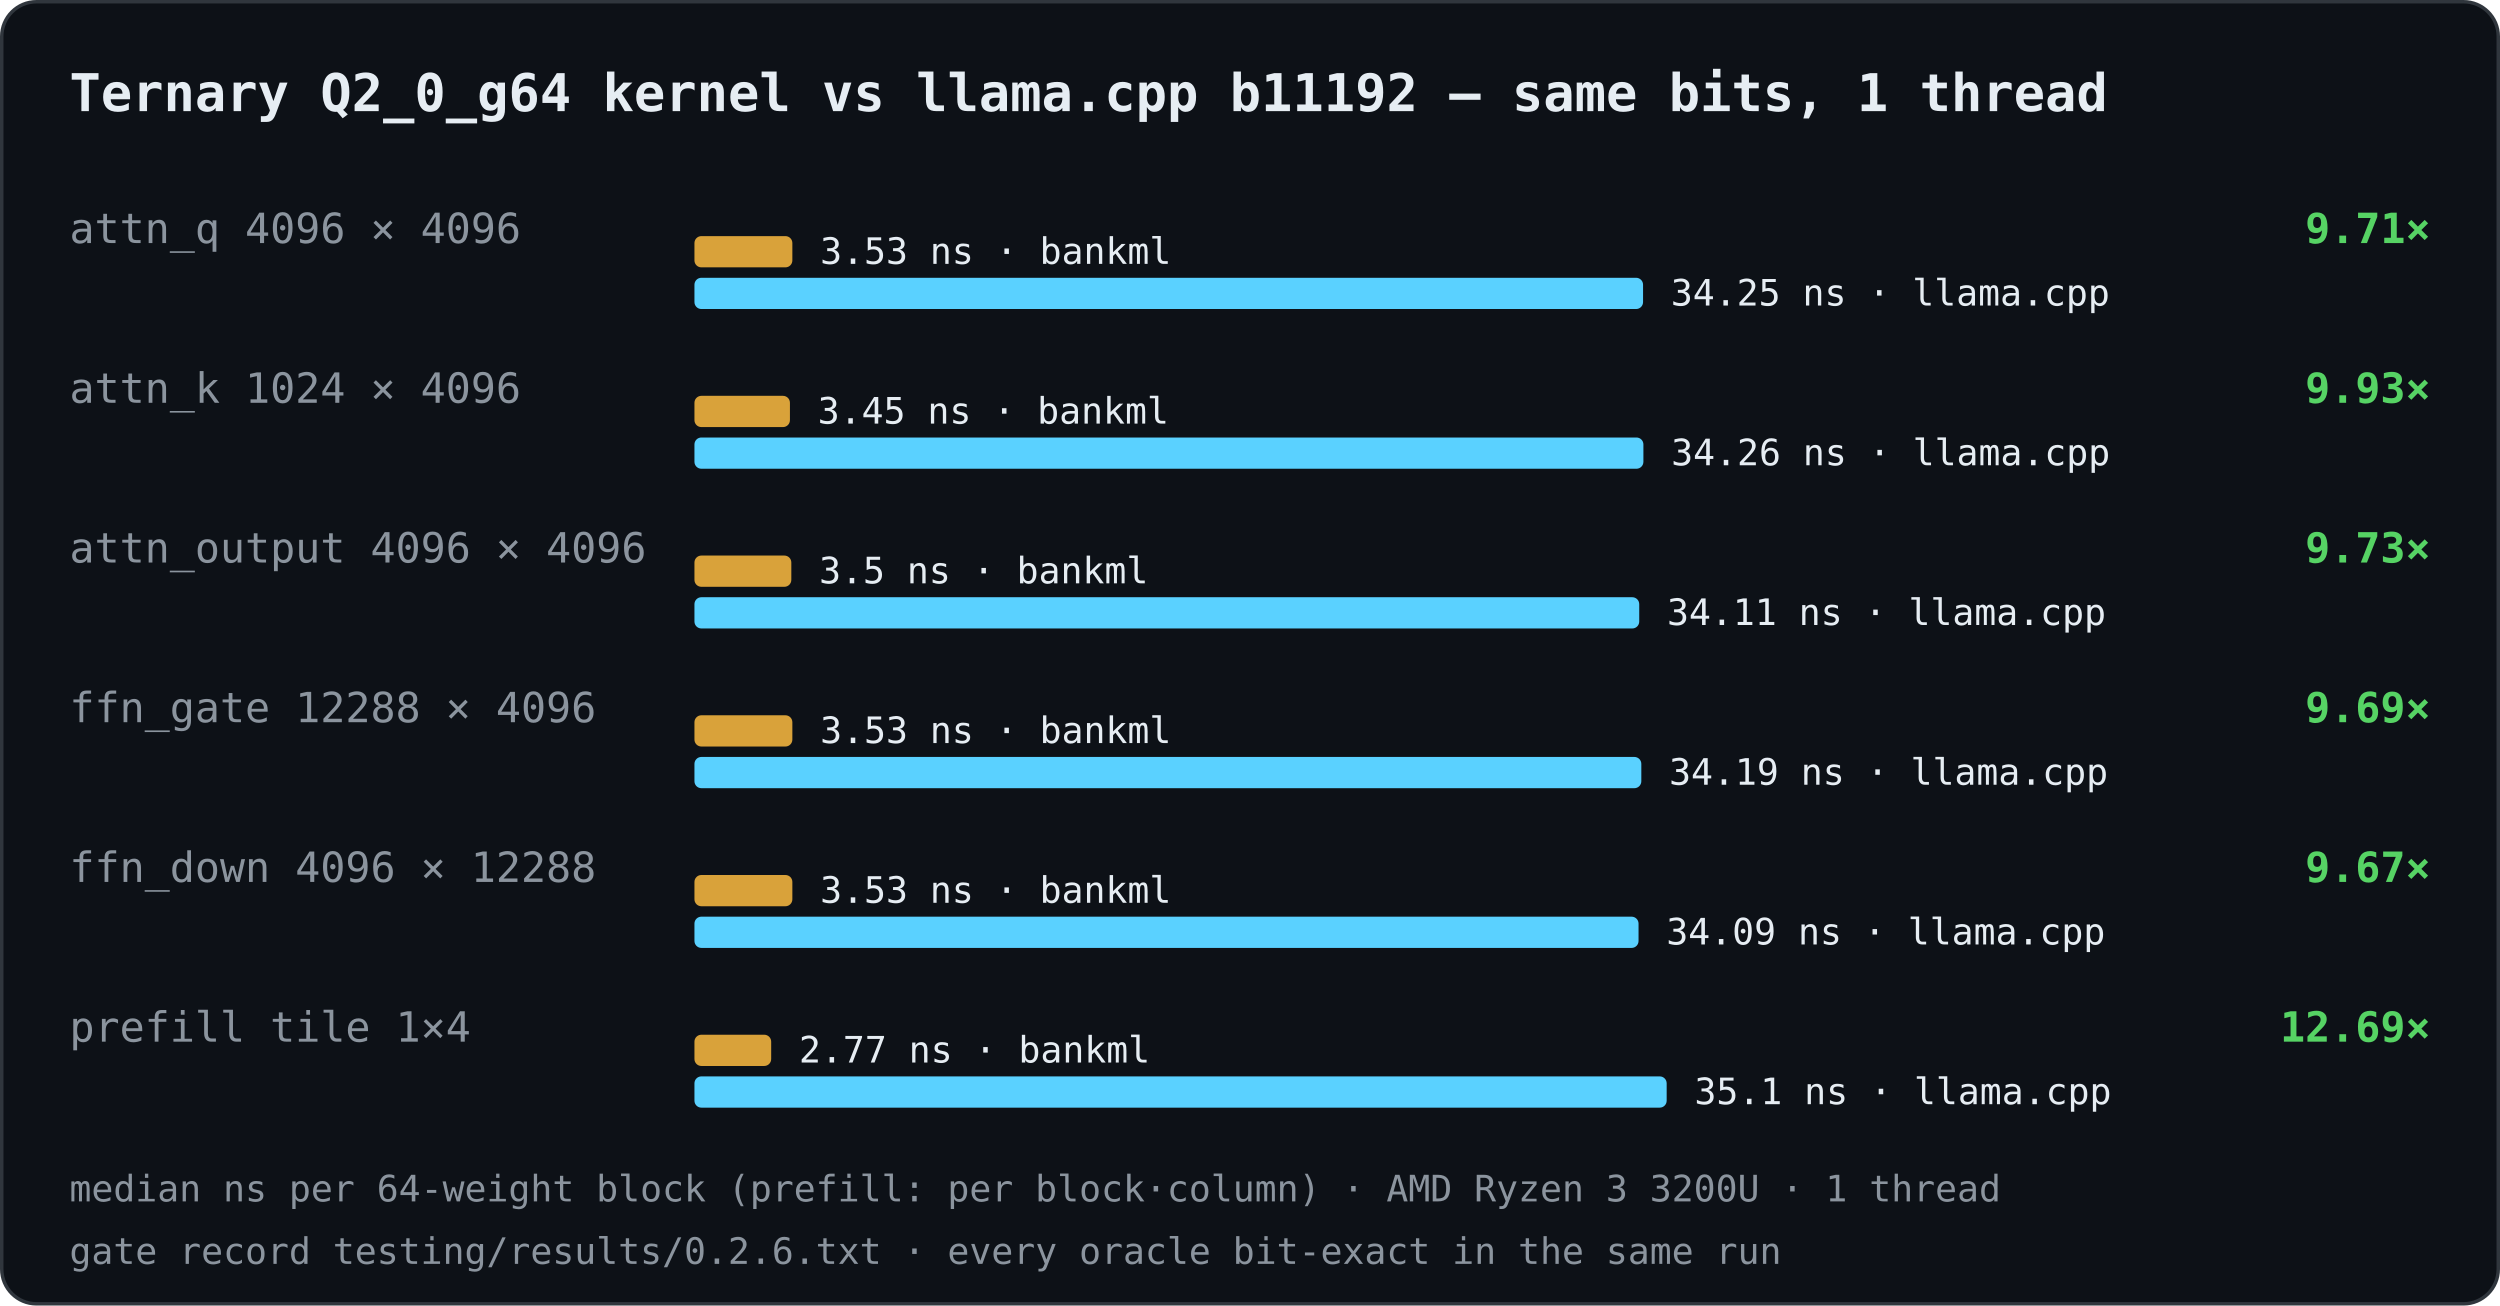
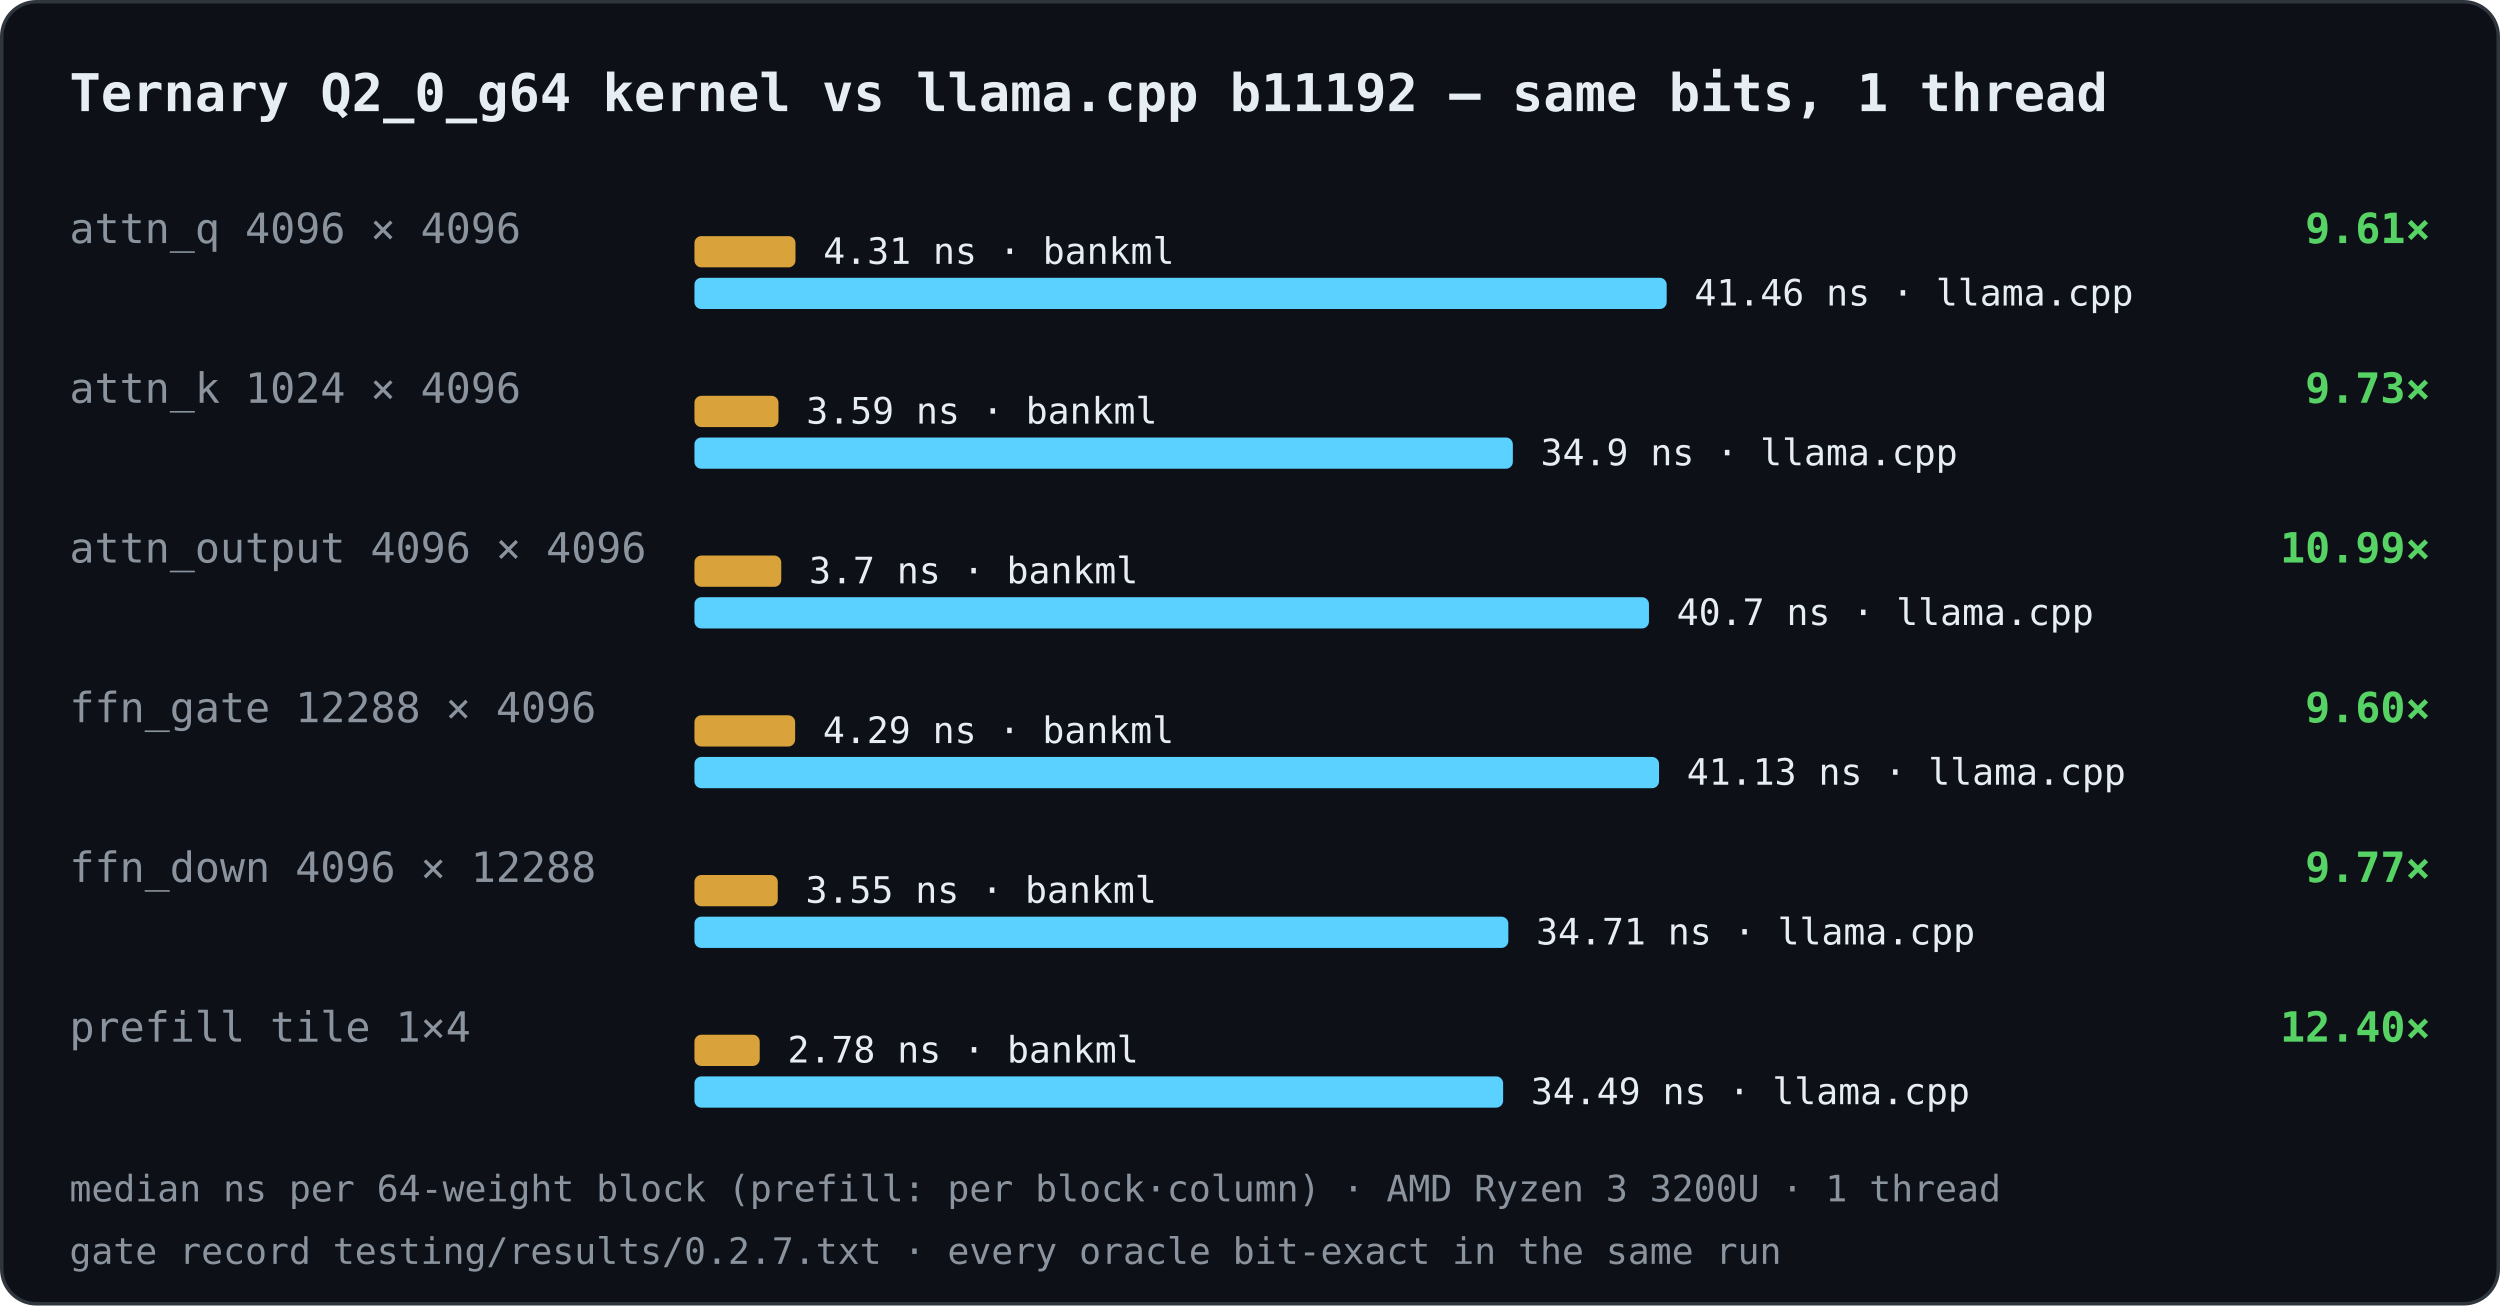
<svg xmlns="http://www.w3.org/2000/svg" width="720" height="376" viewBox="0 0 720 376" role="img" aria-label="Ternary Q2_0_g64 kernel vs llama.cpp b11192 — same bits, 1 thread">
  <rect x="0.5" y="0.5" width="719" height="375" rx="10" fill="#0d1117" stroke="#30363d" />
  <text x="20" y="32" font-family="ui-monospace,SFMono-Regular,Menlo,Consolas,monospace" font-size="15" font-weight="700" text-anchor="start" fill="#e6edf3">Ternary Q2_0_g64 kernel vs llama.cpp b11192 — same bits, 1 thread</text>
  <text x="20" y="70" font-family="ui-monospace,SFMono-Regular,Menlo,Consolas,monospace" font-size="12" font-weight="400" text-anchor="start" fill="#8b949e">attn_q 4096 × 4096</text>
-   <rect x="200" y="68" width="28.2" height="9" rx="2" fill="#D9A23A" />
-   <text x="236.2" y="76" font-family="ui-monospace,SFMono-Regular,Menlo,Consolas,monospace" font-size="10.5" font-weight="400" text-anchor="start" fill="#e6edf3">3.53 ns · bankml</text>
-   <rect x="200" y="80" width="273.2" height="9" rx="2" fill="#5AD1FF" />
-   <text x="481.2" y="88" font-family="ui-monospace,SFMono-Regular,Menlo,Consolas,monospace" font-size="10.5" font-weight="400" text-anchor="start" fill="#e6edf3">34.25 ns · llama.cpp</text>
-   <text x="700" y="70" font-family="ui-monospace,SFMono-Regular,Menlo,Consolas,monospace" font-size="12" font-weight="700" text-anchor="end" fill="#56D364">9.71×</text>
+   <rect x="200" y="68" width="29.1" height="9" rx="2" fill="#D9A23A" />
+   <text x="237.1" y="76" font-family="ui-monospace,SFMono-Regular,Menlo,Consolas,monospace" font-size="10.5" font-weight="400" text-anchor="start" fill="#e6edf3">4.31 ns · bankml</text>
+   <rect x="200" y="80" width="280.0" height="9" rx="2" fill="#5AD1FF" />
+   <text x="488.0" y="88" font-family="ui-monospace,SFMono-Regular,Menlo,Consolas,monospace" font-size="10.5" font-weight="400" text-anchor="start" fill="#e6edf3">41.46 ns · llama.cpp</text>
+   <text x="700" y="70" font-family="ui-monospace,SFMono-Regular,Menlo,Consolas,monospace" font-size="12" font-weight="700" text-anchor="end" fill="#56D364">9.61×</text>
  <text x="20" y="116" font-family="ui-monospace,SFMono-Regular,Menlo,Consolas,monospace" font-size="12" font-weight="400" text-anchor="start" fill="#8b949e">attn_k 1024 × 4096</text>
-   <rect x="200" y="114" width="27.5" height="9" rx="2" fill="#D9A23A" />
-   <text x="235.5" y="122" font-family="ui-monospace,SFMono-Regular,Menlo,Consolas,monospace" font-size="10.5" font-weight="400" text-anchor="start" fill="#e6edf3">3.45 ns · bankml</text>
-   <rect x="200" y="126" width="273.3" height="9" rx="2" fill="#5AD1FF" />
-   <text x="481.3" y="134" font-family="ui-monospace,SFMono-Regular,Menlo,Consolas,monospace" font-size="10.5" font-weight="400" text-anchor="start" fill="#e6edf3">34.26 ns · llama.cpp</text>
-   <text x="700" y="116" font-family="ui-monospace,SFMono-Regular,Menlo,Consolas,monospace" font-size="12" font-weight="700" text-anchor="end" fill="#56D364">9.93×</text>
+   <rect x="200" y="114" width="24.2" height="9" rx="2" fill="#D9A23A" />
+   <text x="232.2" y="122" font-family="ui-monospace,SFMono-Regular,Menlo,Consolas,monospace" font-size="10.5" font-weight="400" text-anchor="start" fill="#e6edf3">3.59 ns · bankml</text>
+   <rect x="200" y="126" width="235.7" height="9" rx="2" fill="#5AD1FF" />
+   <text x="443.7" y="134" font-family="ui-monospace,SFMono-Regular,Menlo,Consolas,monospace" font-size="10.5" font-weight="400" text-anchor="start" fill="#e6edf3">34.9 ns · llama.cpp</text>
+   <text x="700" y="116" font-family="ui-monospace,SFMono-Regular,Menlo,Consolas,monospace" font-size="12" font-weight="700" text-anchor="end" fill="#56D364">9.73×</text>
  <text x="20" y="162" font-family="ui-monospace,SFMono-Regular,Menlo,Consolas,monospace" font-size="12" font-weight="400" text-anchor="start" fill="#8b949e">attn_output 4096 × 4096</text>
-   <rect x="200" y="160" width="27.9" height="9" rx="2" fill="#D9A23A" />
-   <text x="235.9" y="168" font-family="ui-monospace,SFMono-Regular,Menlo,Consolas,monospace" font-size="10.5" font-weight="400" text-anchor="start" fill="#e6edf3">3.5 ns · bankml</text>
-   <rect x="200" y="172" width="272.1" height="9" rx="2" fill="#5AD1FF" />
-   <text x="480.1" y="180" font-family="ui-monospace,SFMono-Regular,Menlo,Consolas,monospace" font-size="10.5" font-weight="400" text-anchor="start" fill="#e6edf3">34.11 ns · llama.cpp</text>
-   <text x="700" y="162" font-family="ui-monospace,SFMono-Regular,Menlo,Consolas,monospace" font-size="12" font-weight="700" text-anchor="end" fill="#56D364">9.73×</text>
+   <rect x="200" y="160" width="25.0" height="9" rx="2" fill="#D9A23A" />
+   <text x="233.0" y="168" font-family="ui-monospace,SFMono-Regular,Menlo,Consolas,monospace" font-size="10.5" font-weight="400" text-anchor="start" fill="#e6edf3">3.7 ns · bankml</text>
+   <rect x="200" y="172" width="274.9" height="9" rx="2" fill="#5AD1FF" />
+   <text x="482.9" y="180" font-family="ui-monospace,SFMono-Regular,Menlo,Consolas,monospace" font-size="10.5" font-weight="400" text-anchor="start" fill="#e6edf3">40.7 ns · llama.cpp</text>
+   <text x="700" y="162" font-family="ui-monospace,SFMono-Regular,Menlo,Consolas,monospace" font-size="12" font-weight="700" text-anchor="end" fill="#56D364">10.99×</text>
  <text x="20" y="208" font-family="ui-monospace,SFMono-Regular,Menlo,Consolas,monospace" font-size="12" font-weight="400" text-anchor="start" fill="#8b949e">ffn_gate 12288 × 4096</text>
-   <rect x="200" y="206" width="28.2" height="9" rx="2" fill="#D9A23A" />
-   <text x="236.2" y="214" font-family="ui-monospace,SFMono-Regular,Menlo,Consolas,monospace" font-size="10.5" font-weight="400" text-anchor="start" fill="#e6edf3">3.53 ns · bankml</text>
-   <rect x="200" y="218" width="272.7" height="9" rx="2" fill="#5AD1FF" />
-   <text x="480.7" y="226" font-family="ui-monospace,SFMono-Regular,Menlo,Consolas,monospace" font-size="10.5" font-weight="400" text-anchor="start" fill="#e6edf3">34.19 ns · llama.cpp</text>
-   <text x="700" y="208" font-family="ui-monospace,SFMono-Regular,Menlo,Consolas,monospace" font-size="12" font-weight="700" text-anchor="end" fill="#56D364">9.69×</text>
+   <rect x="200" y="206" width="29.0" height="9" rx="2" fill="#D9A23A" />
+   <text x="237.0" y="214" font-family="ui-monospace,SFMono-Regular,Menlo,Consolas,monospace" font-size="10.5" font-weight="400" text-anchor="start" fill="#e6edf3">4.29 ns · bankml</text>
+   <rect x="200" y="218" width="277.8" height="9" rx="2" fill="#5AD1FF" />
+   <text x="485.8" y="226" font-family="ui-monospace,SFMono-Regular,Menlo,Consolas,monospace" font-size="10.5" font-weight="400" text-anchor="start" fill="#e6edf3">41.13 ns · llama.cpp</text>
+   <text x="700" y="208" font-family="ui-monospace,SFMono-Regular,Menlo,Consolas,monospace" font-size="12" font-weight="700" text-anchor="end" fill="#56D364">9.60×</text>
  <text x="20" y="254" font-family="ui-monospace,SFMono-Regular,Menlo,Consolas,monospace" font-size="12" font-weight="400" text-anchor="start" fill="#8b949e">ffn_down 4096 × 12288</text>
-   <rect x="200" y="252" width="28.2" height="9" rx="2" fill="#D9A23A" />
-   <text x="236.2" y="260" font-family="ui-monospace,SFMono-Regular,Menlo,Consolas,monospace" font-size="10.5" font-weight="400" text-anchor="start" fill="#e6edf3">3.53 ns · bankml</text>
-   <rect x="200" y="264" width="271.9" height="9" rx="2" fill="#5AD1FF" />
-   <text x="479.9" y="272" font-family="ui-monospace,SFMono-Regular,Menlo,Consolas,monospace" font-size="10.5" font-weight="400" text-anchor="start" fill="#e6edf3">34.09 ns · llama.cpp</text>
-   <text x="700" y="254" font-family="ui-monospace,SFMono-Regular,Menlo,Consolas,monospace" font-size="12" font-weight="700" text-anchor="end" fill="#56D364">9.67×</text>
+   <rect x="200" y="252" width="24.0" height="9" rx="2" fill="#D9A23A" />
+   <text x="232.0" y="260" font-family="ui-monospace,SFMono-Regular,Menlo,Consolas,monospace" font-size="10.5" font-weight="400" text-anchor="start" fill="#e6edf3">3.55 ns · bankml</text>
+   <rect x="200" y="264" width="234.4" height="9" rx="2" fill="#5AD1FF" />
+   <text x="442.4" y="272" font-family="ui-monospace,SFMono-Regular,Menlo,Consolas,monospace" font-size="10.5" font-weight="400" text-anchor="start" fill="#e6edf3">34.71 ns · llama.cpp</text>
+   <text x="700" y="254" font-family="ui-monospace,SFMono-Regular,Menlo,Consolas,monospace" font-size="12" font-weight="700" text-anchor="end" fill="#56D364">9.77×</text>
  <text x="20" y="300" font-family="ui-monospace,SFMono-Regular,Menlo,Consolas,monospace" font-size="12" font-weight="400" text-anchor="start" fill="#8b949e">prefill tile 1×4</text>
-   <rect x="200" y="298" width="22.1" height="9" rx="2" fill="#D9A23A" />
-   <text x="230.1" y="306" font-family="ui-monospace,SFMono-Regular,Menlo,Consolas,monospace" font-size="10.5" font-weight="400" text-anchor="start" fill="#e6edf3">2.77 ns · bankml</text>
-   <rect x="200" y="310" width="280.0" height="9" rx="2" fill="#5AD1FF" />
-   <text x="488.0" y="318" font-family="ui-monospace,SFMono-Regular,Menlo,Consolas,monospace" font-size="10.5" font-weight="400" text-anchor="start" fill="#e6edf3">35.1 ns · llama.cpp</text>
-   <text x="700" y="300" font-family="ui-monospace,SFMono-Regular,Menlo,Consolas,monospace" font-size="12" font-weight="700" text-anchor="end" fill="#56D364">12.69×</text>
+   <rect x="200" y="298" width="18.8" height="9" rx="2" fill="#D9A23A" />
+   <text x="226.8" y="306" font-family="ui-monospace,SFMono-Regular,Menlo,Consolas,monospace" font-size="10.5" font-weight="400" text-anchor="start" fill="#e6edf3">2.78 ns · bankml</text>
+   <rect x="200" y="310" width="232.9" height="9" rx="2" fill="#5AD1FF" />
+   <text x="440.9" y="318" font-family="ui-monospace,SFMono-Regular,Menlo,Consolas,monospace" font-size="10.5" font-weight="400" text-anchor="start" fill="#e6edf3">34.49 ns · llama.cpp</text>
+   <text x="700" y="300" font-family="ui-monospace,SFMono-Regular,Menlo,Consolas,monospace" font-size="12" font-weight="700" text-anchor="end" fill="#56D364">12.40×</text>
  <text x="20" y="346" font-family="ui-monospace,SFMono-Regular,Menlo,Consolas,monospace" font-size="10.5" font-weight="400" text-anchor="start" fill="#8b949e">median ns per 64-weight block (prefill: per block·column) · AMD Ryzen 3 3200U · 1 thread</text>
-   <text x="20" y="364" font-family="ui-monospace,SFMono-Regular,Menlo,Consolas,monospace" font-size="10.5" font-weight="400" text-anchor="start" fill="#8b949e">gate record testing/results/0.2.6.txt · every oracle bit-exact in the same run</text>
+   <text x="20" y="364" font-family="ui-monospace,SFMono-Regular,Menlo,Consolas,monospace" font-size="10.5" font-weight="400" text-anchor="start" fill="#8b949e">gate record testing/results/0.2.7.txt · every oracle bit-exact in the same run</text>
</svg>
